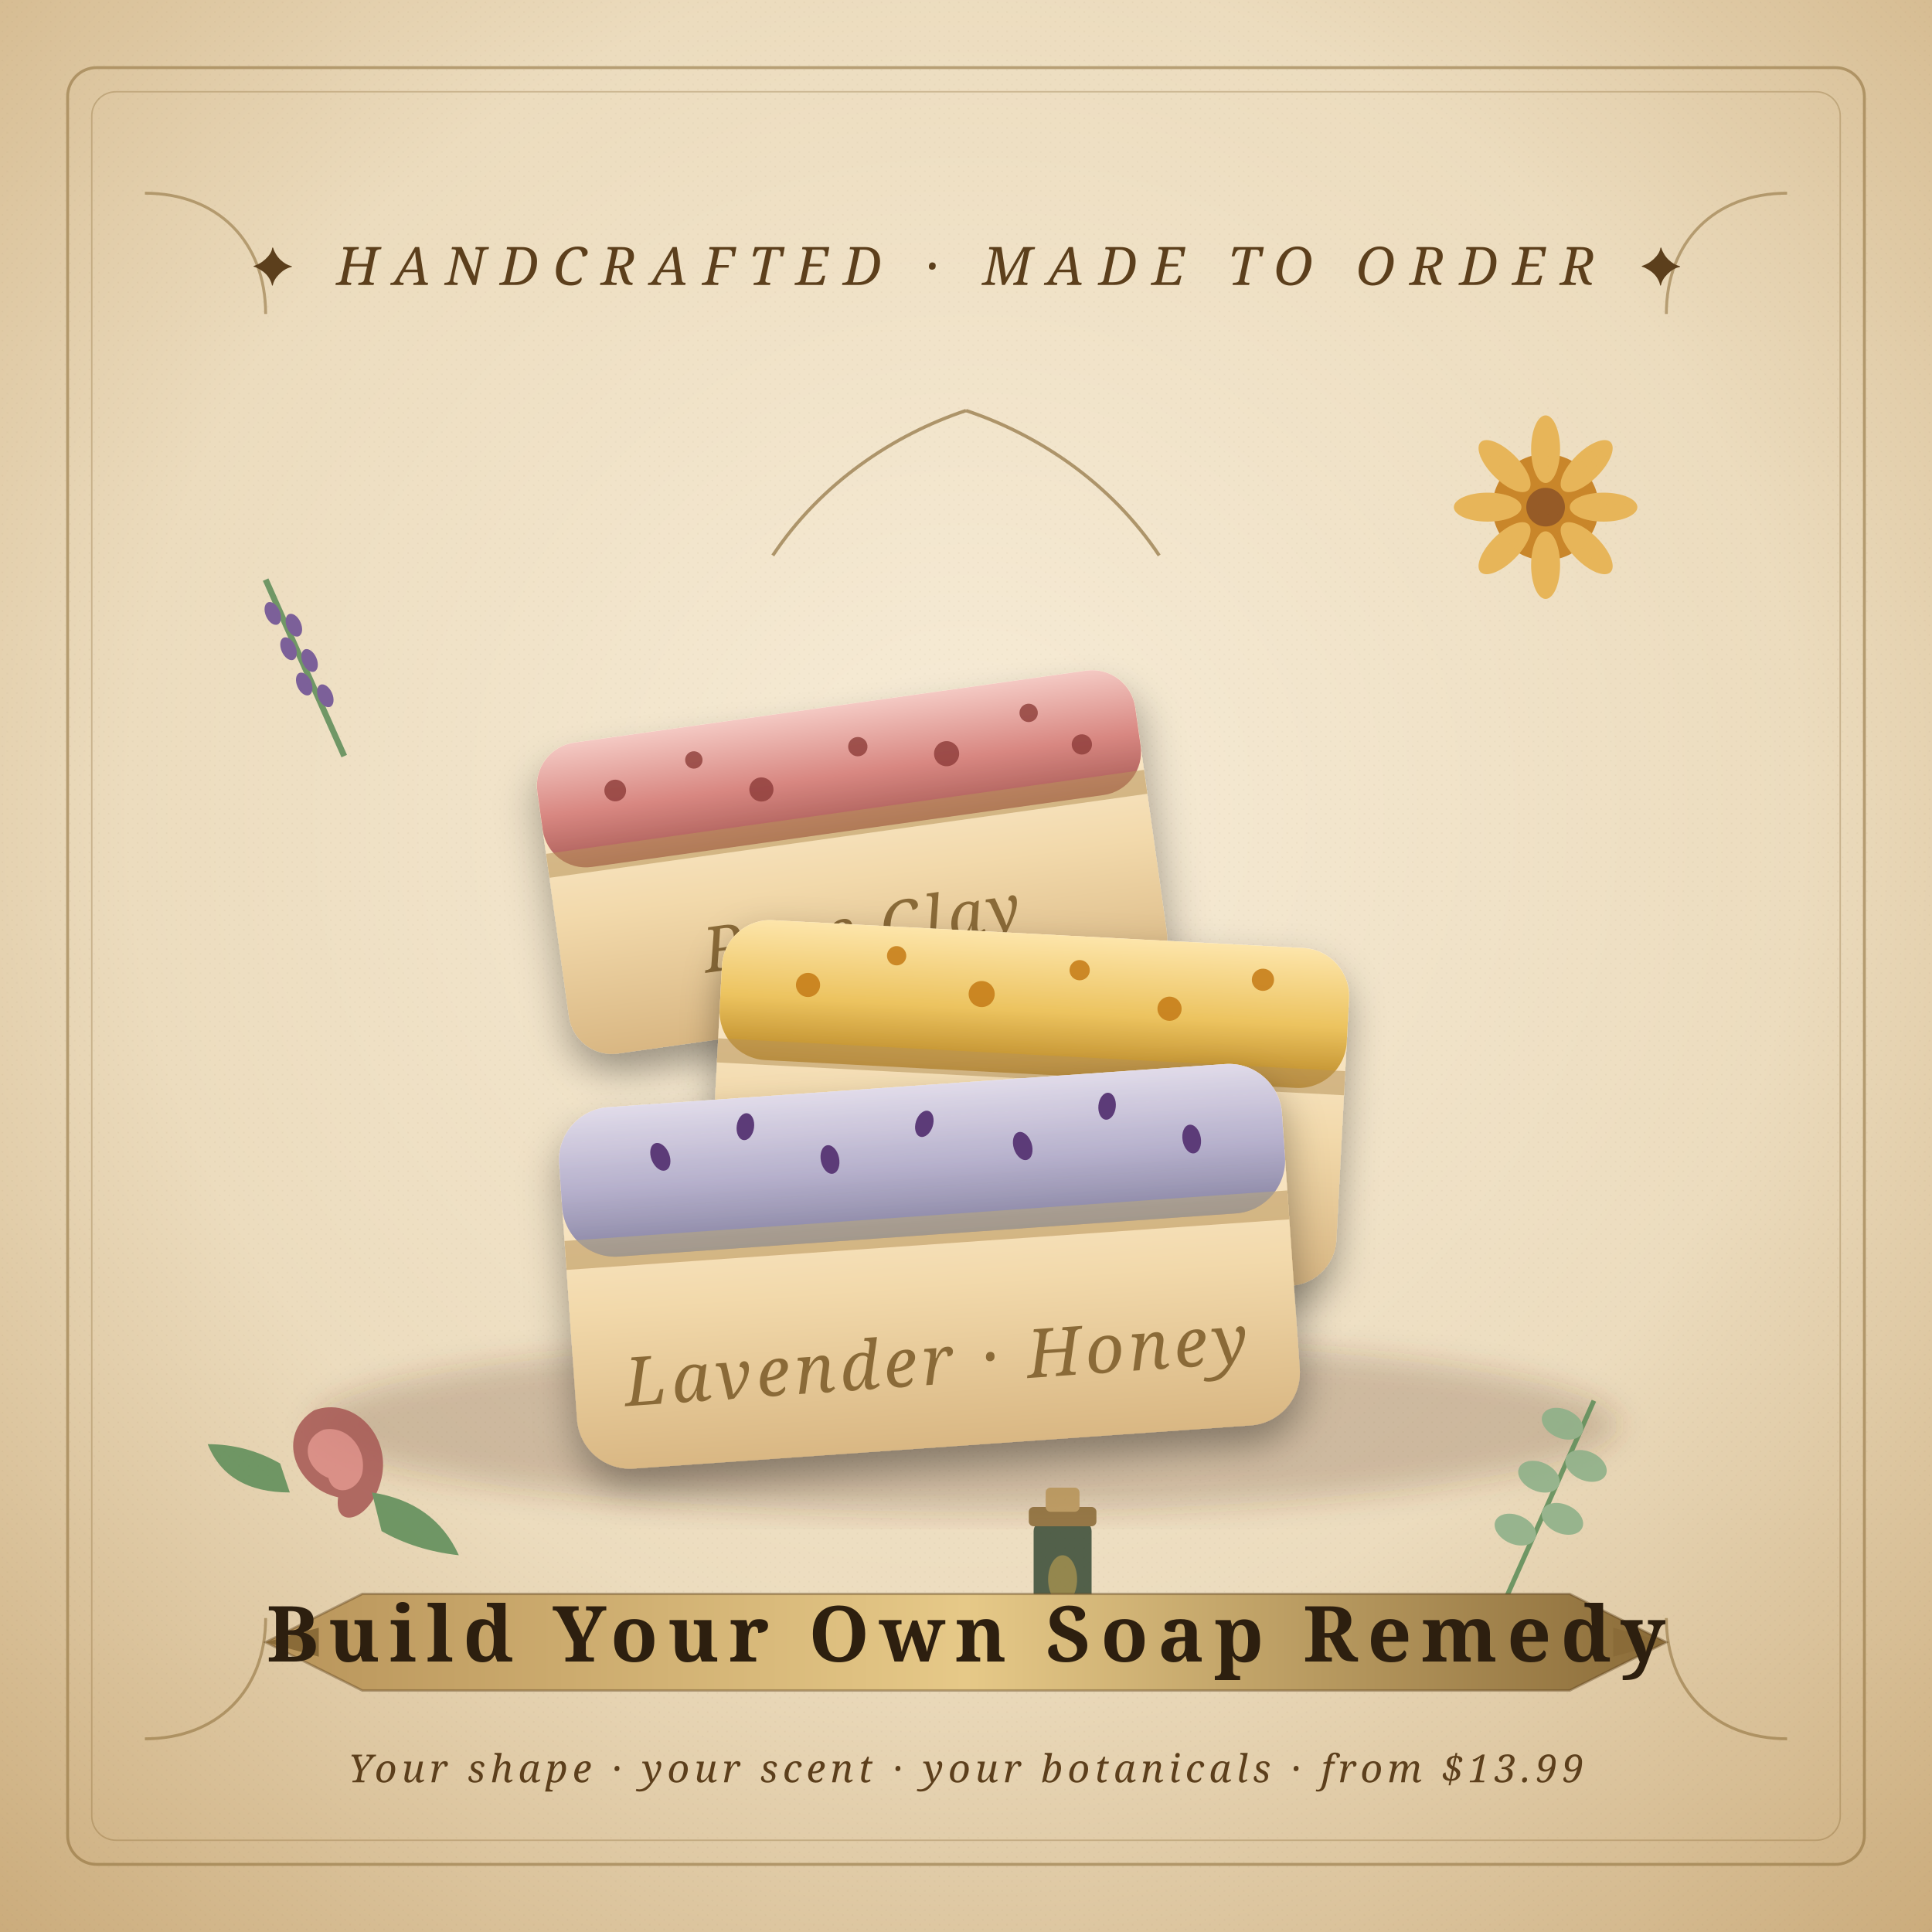
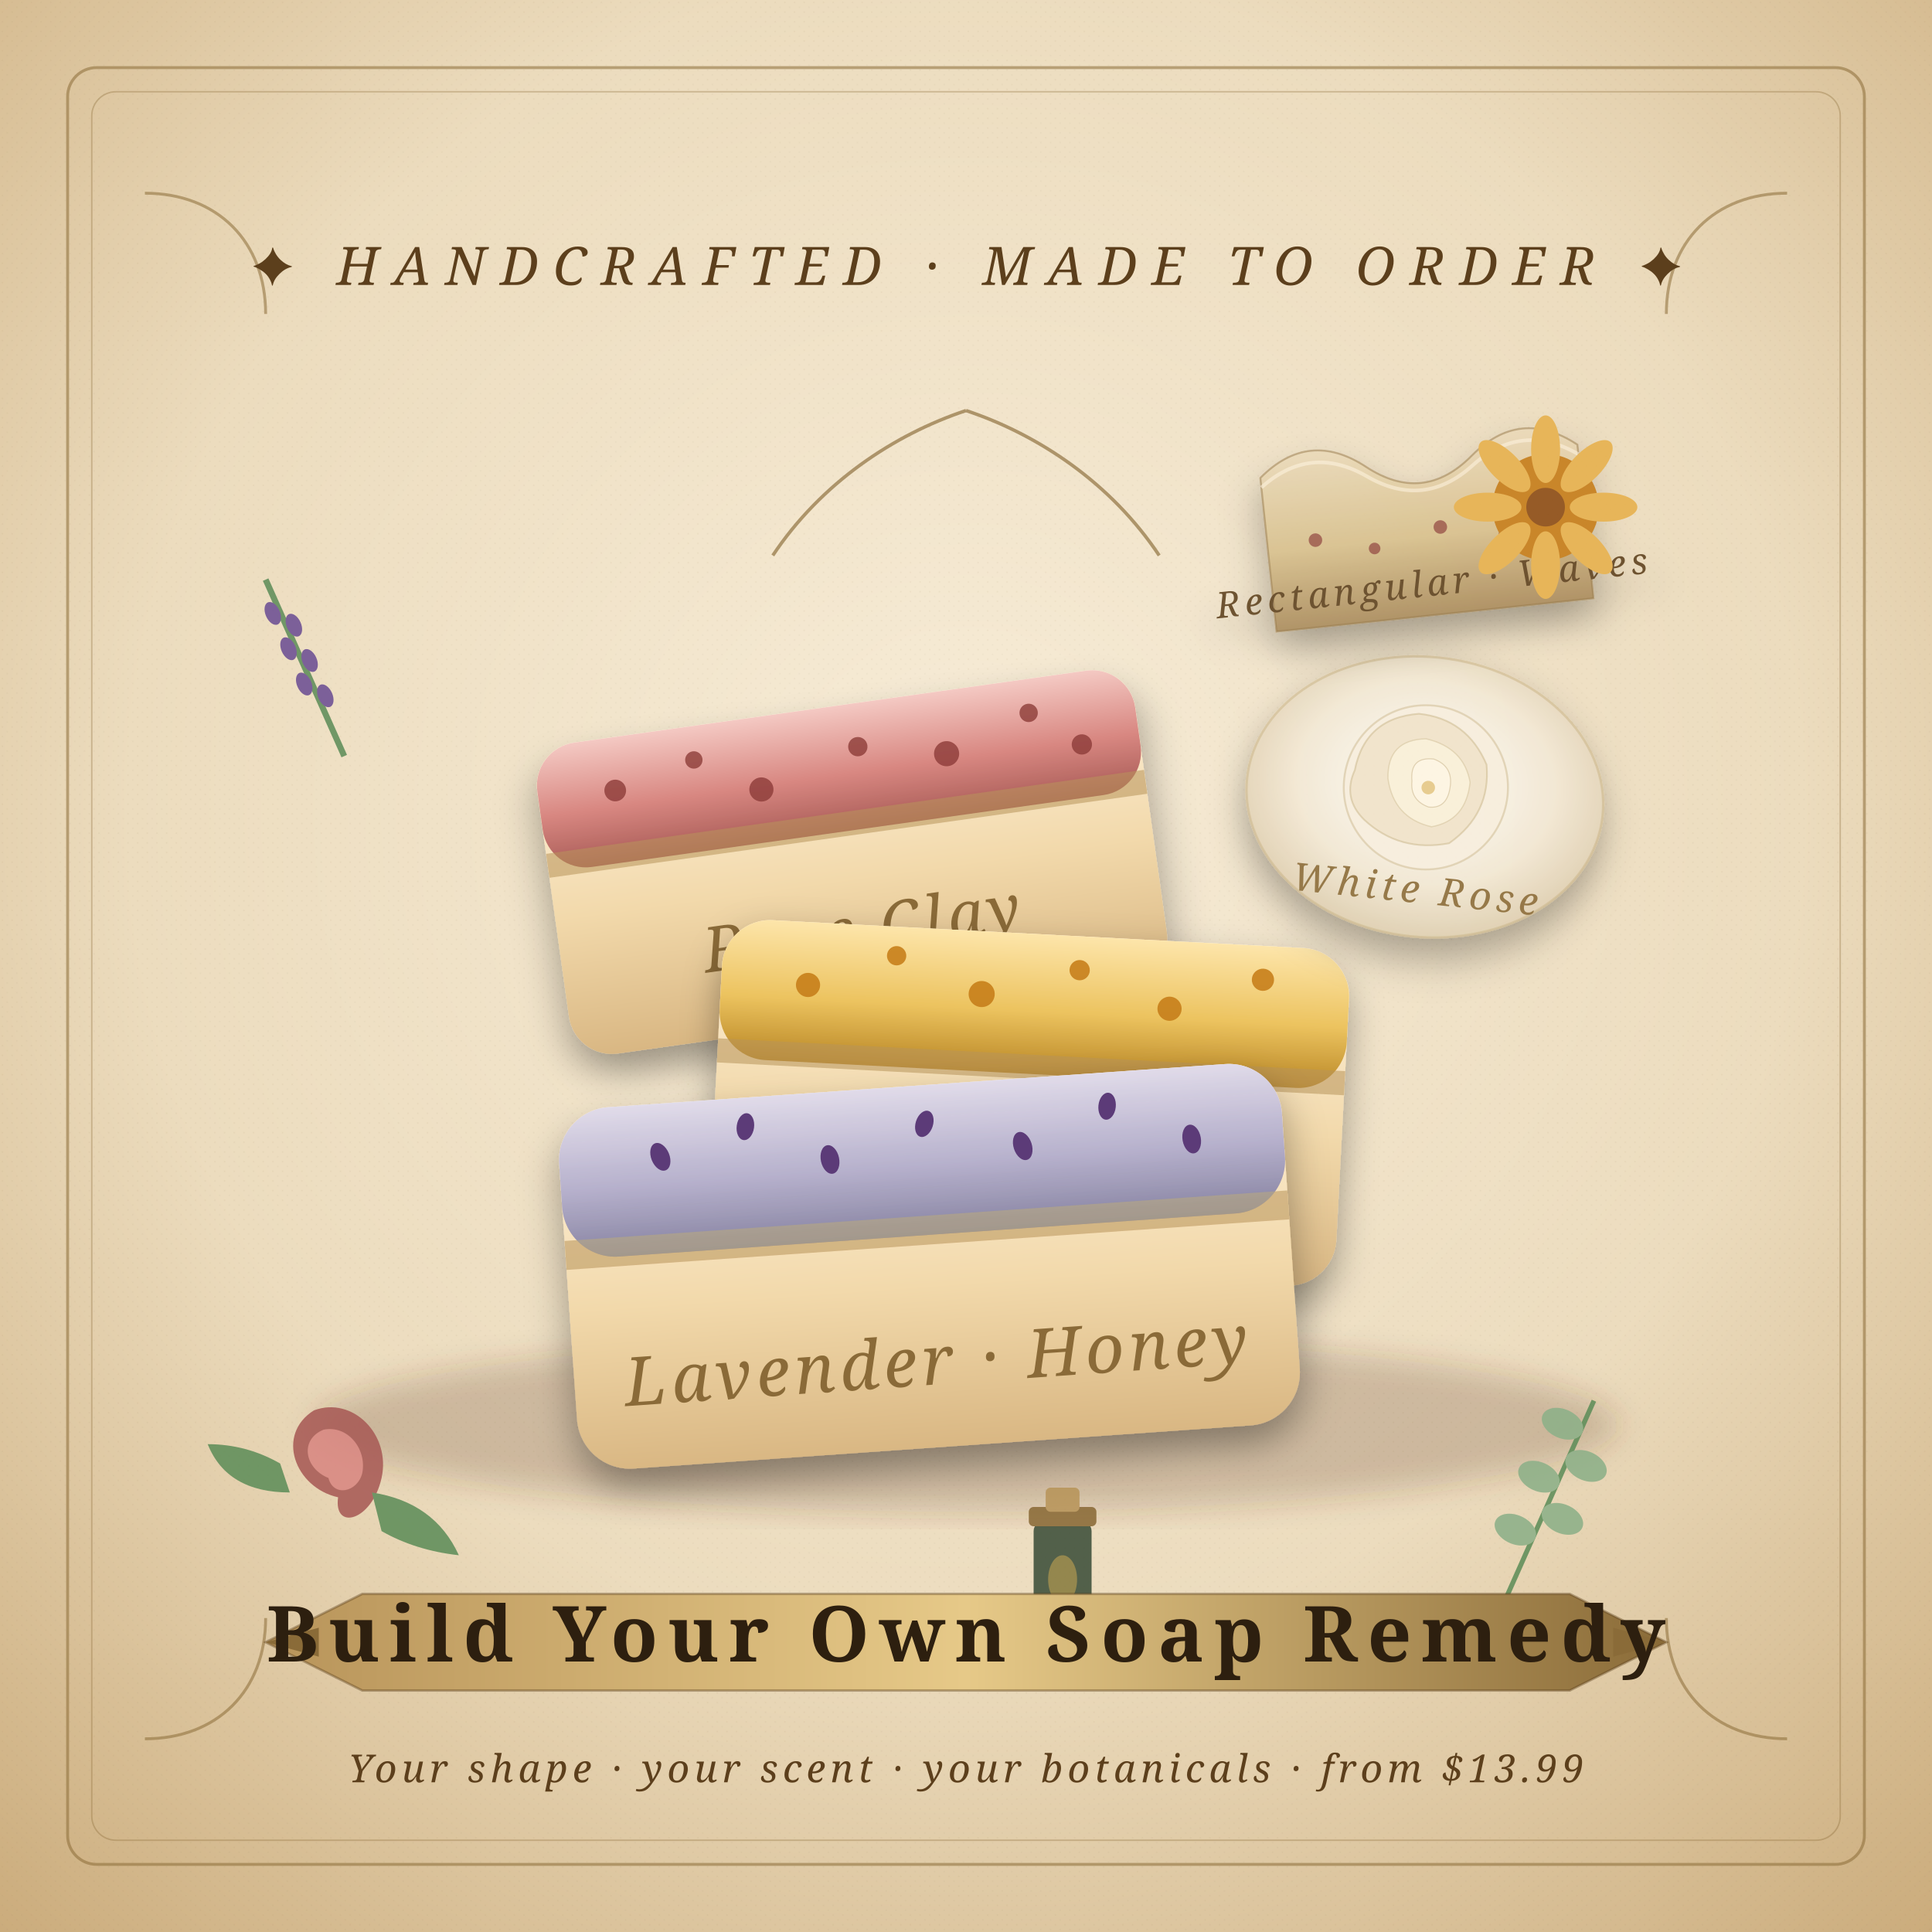
<svg xmlns="http://www.w3.org/2000/svg" viewBox="0 0 800 800" role="img" aria-label="Build Your Own Soap Remedy — custom artisan handmade soap">
  <defs>
    <radialGradient id="bg" cx="50%" cy="42%" r="78%">
      <stop offset="0%" stop-color="#f7ecd7" />
      <stop offset="55%" stop-color="#ecdcbe" />
      <stop offset="100%" stop-color="#c9a978" />
    </radialGradient>
    <linearGradient id="shea" x1="0%" y1="0%" x2="0%" y2="100%">
      <stop offset="0%" stop-color="#fff3df" />
      <stop offset="55%" stop-color="#f2d9ab" />
      <stop offset="100%" stop-color="#d9b783" />
    </linearGradient>
    <linearGradient id="rose" x1="0%" y1="0%" x2="0%" y2="100%">
      <stop offset="0%" stop-color="#f4c9c3" />
      <stop offset="55%" stop-color="#d88781" />
      <stop offset="100%" stop-color="#a85b56" />
    </linearGradient>
    <linearGradient id="lavender" x1="0%" y1="0%" x2="0%" y2="100%">
      <stop offset="0%" stop-color="#ddcfe8" />
      <stop offset="55%" stop-color="#a896c6" />
      <stop offset="100%" stop-color="#6f5d91" />
    </linearGradient>
    <linearGradient id="calendula" x1="0%" y1="0%" x2="0%" y2="100%">
      <stop offset="0%" stop-color="#fde5aa" />
      <stop offset="55%" stop-color="#ecc35f" />
      <stop offset="100%" stop-color="#b98726" />
    </linearGradient>
    <linearGradient id="clear" x1="0%" y1="0%" x2="0%" y2="100%">
      <stop offset="0%" stop-color="#e7f3eb" stop-opacity="0.95" />
      <stop offset="100%" stop-color="#bcd7c3" stop-opacity="0.9" />
+     </linearGradient>
+     <radialGradient id="whiteRose" cx="50%" cy="45%" r="60%">
+       <stop offset="0%" stop-color="#ffffff" />
+       <stop offset="60%" stop-color="#f3e9d6" />
+       <stop offset="100%" stop-color="#d9c8a8" />
+     </radialGradient>
+     <linearGradient id="waveBar" x1="0%" y1="0%" x2="0%" y2="100%">
+       <stop offset="0%" stop-color="#ead9b9" />
+       <stop offset="55%" stop-color="#d7bf8c" />
+       <stop offset="100%" stop-color="#a8895a" />
    </linearGradient>
    <linearGradient id="ribbon" x1="0%" y1="0%" x2="100%" y2="0%">
      <stop offset="0%" stop-color="#b8945a" />
      <stop offset="50%" stop-color="#e6c988" />
      <stop offset="100%" stop-color="#8a6b38" />
    </linearGradient>
    <filter id="soft" x="-10%" y="-10%" width="120%" height="120%">
      <feGaussianBlur stdDeviation="6" />
    </filter>
    <filter id="bar-shadow" x="-20%" y="-20%" width="140%" height="140%">
      <feGaussianBlur in="SourceAlpha" stdDeviation="8" />
      <feOffset dx="0" dy="8" result="off" />
      <feComponentTransfer>
        <feFuncA type="linear" slope="0.35" />
      </feComponentTransfer>
      <feMerge>
        <feMergeNode />
        <feMergeNode in="SourceGraphic" />
      </feMerge>
    </filter>
    <pattern id="parchmentGrain" width="4" height="4" patternUnits="userSpaceOnUse">
      <rect width="4" height="4" fill="transparent" />
      <circle cx="1" cy="1" r="0.4" fill="#a88757" fill-opacity="0.07" />
      <circle cx="3" cy="3" r="0.3" fill="#5c3f1c" fill-opacity="0.05" />
    </pattern>
  </defs>
  <rect width="800" height="800" fill="url(#bg)" />
  <rect width="800" height="800" fill="url(#parchmentGrain)" />
  <rect x="28" y="28" width="744" height="744" rx="12" ry="12" fill="none" stroke="#8a6b38" stroke-width="1.2" stroke-opacity="0.55" />
  <rect x="38" y="38" width="724" height="724" rx="10" ry="10" fill="none" stroke="#8a6b38" stroke-width="0.6" stroke-opacity="0.35" />
  <g stroke="#8a6b38" stroke-opacity="0.55" fill="none" stroke-width="1.2">
    <path d="M 60 80 C 90 80, 110 100, 110 130" />
    <path d="M 740 80 C 710 80, 690 100, 690 130" />
    <path d="M 60 720 C 90 720, 110 700, 110 670" />
    <path d="M 740 720 C 710 720, 690 700, 690 670" />
  </g>
  <ellipse cx="400" cy="590" rx="270" ry="36" fill="#5c3f1c" fill-opacity="0.22" filter="url(#soft)" />
  <g transform="translate(220,310) rotate(-8)" filter="url(#bar-shadow)">
    <rect x="0" y="0" width="250" height="130" rx="18" ry="18" fill="url(#shea)" />
    <rect x="0" y="0" width="250" height="52" rx="18" ry="18" fill="url(#rose)" />
    <rect x="0" y="44" width="250" height="10" fill="#b8945a" fill-opacity="0.55" />
    <g fill="#8a3a36" fill-opacity="0.78">
      <circle cx="32" cy="22" r="4.5" />
      <circle cx="66" cy="14" r="3.6" />
      <circle cx="92" cy="30" r="5" />
      <circle cx="134" cy="18" r="4" />
      <circle cx="170" cy="26" r="5.2" />
      <circle cx="206" cy="14" r="3.8" />
      <circle cx="226" cy="30" r="4.2" />
    </g>
    <text x="125" y="102" text-anchor="middle" font-family="Cormorant Garamond, Georgia, serif" font-size="26" fill="#8a6b38" font-style="italic" letter-spacing="2">Rose Clay</text>
  </g>
  <g transform="translate(300,380) rotate(3)" filter="url(#bar-shadow)">
    <rect x="0" y="0" width="260" height="140" rx="20" ry="20" fill="url(#shea)" />
    <rect x="0" y="0" width="260" height="58" rx="20" ry="20" fill="url(#calendula)" />
    <rect x="0" y="50" width="260" height="10" fill="#b8945a" fill-opacity="0.55" />
    <g fill="#c47a16" fill-opacity="0.85">
      <circle cx="36" cy="26" r="5" />
      <circle cx="72" cy="12" r="4" />
      <circle cx="108" cy="26" r="5.4" />
      <circle cx="148" cy="14" r="4.2" />
      <circle cx="186" cy="28" r="5" />
      <circle cx="224" cy="14" r="4.6" />
    </g>
    <g fill="#8a6b38" fill-opacity="0.6">
      <ellipse cx="50" cy="86" rx="4" ry="2" />
      <ellipse cx="90" cy="100" rx="4" ry="2" />
      <ellipse cx="140" cy="94" rx="4" ry="2" />
      <ellipse cx="184" cy="100" rx="4" ry="2" />
      <ellipse cx="220" cy="88" rx="4" ry="2" />
    </g>
    <text x="130" y="116" text-anchor="middle" font-family="Cormorant Garamond, Georgia, serif" font-size="26" fill="#8a6b38" font-style="italic" letter-spacing="2">Calendula · Oat</text>
  </g>
  <g transform="translate(230,460) rotate(-4)" filter="url(#bar-shadow)">
    <rect x="0" y="0" width="300" height="150" rx="22" ry="22" fill="url(#shea)" />
    <rect x="0" y="0" width="300" height="62" rx="22" ry="22" fill="url(#lavender)" />
    <rect x="0" y="54" width="300" height="12" fill="#b8945a" fill-opacity="0.55" />
    <rect x="0" y="0" width="300" height="62" rx="22" ry="22" fill="url(#clear)" opacity="0.35" />
    <g fill="#5b3a78">
      <ellipse cx="42" cy="22" rx="3.8" ry="6" transform="rotate(-18 42 22)" />
      <ellipse cx="78" cy="12" rx="3.6" ry="5.6" transform="rotate(12 78 12)" />
      <ellipse cx="112" cy="28" rx="3.8" ry="6" transform="rotate(-8 112 28)" />
      <ellipse cx="152" cy="16" rx="3.6" ry="5.6" transform="rotate(22 152 16)" />
      <ellipse cx="192" cy="28" rx="3.8" ry="6" transform="rotate(-14 192 28)" />
      <ellipse cx="228" cy="14" rx="3.6" ry="5.6" transform="rotate(10 228 14)" />
      <ellipse cx="262" cy="30" rx="3.8" ry="6" transform="rotate(-6 262 30)" />
    </g>
    <text x="150" y="124" text-anchor="middle" font-family="Cormorant Garamond, Georgia, serif" font-size="28" fill="#8a6b38" font-style="italic" letter-spacing="2">Lavender · Honey</text>
  </g>
  <g opacity="0.88">
+     <g transform="translate(590,330) rotate(6)" filter="url(#bar-shadow)">
+       <ellipse cx="0" cy="0" rx="74" ry="58" fill="url(#whiteRose)" stroke="#c9b488" stroke-width="1" stroke-opacity="0.6" />
+       <g transform="translate(0,-4)">
+         <circle cx="0" cy="0" r="34" fill="#f8efe0" stroke="#c9b488" stroke-width="0.8" stroke-opacity="0.5" />
+         <path d="M -30 -4 Q -28 -26 -6 -30 Q 14 -30 24 -12 Q 28 8 12 22 Q -8 28 -24 16 Q -34 8 -30 -4 Z" fill="#f1e4cc" stroke="#c9b488" stroke-width="0.7" stroke-opacity="0.55" />
+         <path d="M -16 -2 Q -18 -18 -2 -20 Q 14 -18 18 -4 Q 18 12 4 16 Q -12 14 -16 -2 Z" fill="#faf1db" stroke="#c9b488" stroke-width="0.5" stroke-opacity="0.45" />
+         <path d="M -6 -2 Q -8 -12 2 -12 Q 10 -10 10 -2 Q 10 8 2 8 Q -6 6 -6 -2 Z" fill="#fff7e6" stroke="#bfa779" stroke-width="0.4" stroke-opacity="0.5" />
+         <circle cx="1" cy="0" r="2.8" fill="#e6c988" />
+       </g>
+       <text x="0" y="44" text-anchor="middle" font-family="Cormorant Garamond, Georgia, serif" font-size="16" fill="#8a6b38" font-style="italic" letter-spacing="2">White Rose</text>
+     </g>
+     <g transform="translate(520,180) rotate(-6)" filter="url(#bar-shadow)">
+       <path d="M 0 18 Q 22 0 44 18 T 88 18 T 132 18 L 132 82 L 0 82 Z" fill="url(#waveBar)" stroke="#8a6b38" stroke-width="0.8" stroke-opacity="0.5" />
+       <path d="M 0 22 Q 22 6 44 22 T 88 22 T 132 22" fill="none" stroke="#fff3df" stroke-width="1.5" stroke-opacity="0.6" />
+       <g fill="#8a3a36" fill-opacity="0.75">
+         <circle cx="20" cy="46" r="2.8" />
+         <circle cx="44" cy="52" r="2.4" />
+         <circle cx="72" cy="46" r="2.8" />
+         <circle cx="98" cy="52" r="2.4" />
+         <circle cx="118" cy="46" r="2.6" />
+       </g>
+       <text x="66" y="74" text-anchor="middle" font-family="Cormorant Garamond, Georgia, serif" font-size="15" fill="#5c3f1c" font-style="italic" letter-spacing="2">Rectangular · Waves</text>
+     </g>
    <g transform="translate(110,240) rotate(-24)">
      <line x1="0" y1="0" x2="0" y2="80" stroke="#5f8e5a" stroke-width="2.5" />
      <g fill="#6d4f93">
        <ellipse cx="-3" cy="14" rx="3" ry="5" />
        <ellipse cx="3" cy="22" rx="3" ry="5" />
        <ellipse cx="-3" cy="30" rx="3" ry="5" />
        <ellipse cx="3" cy="38" rx="3" ry="5" />
        <ellipse cx="-3" cy="46" rx="3" ry="5" />
        <ellipse cx="3" cy="54" rx="3" ry="5" />
      </g>
    </g>
    <g transform="translate(640,210)">
      <circle cx="0" cy="0" r="22" fill="#c47a16" />
      <g fill="#e6b04b">
        <ellipse cx="0" cy="-24" rx="6" ry="14" />
        <ellipse cx="17" cy="-17" rx="6" ry="14" transform="rotate(45 17 -17)" />
        <ellipse cx="24" cy="0" rx="14" ry="6" />
        <ellipse cx="17" cy="17" rx="6" ry="14" transform="rotate(-45 17 17)" />
        <ellipse cx="0" cy="24" rx="6" ry="14" />
        <ellipse cx="-17" cy="17" rx="6" ry="14" transform="rotate(45 -17 17)" />
        <ellipse cx="-24" cy="0" rx="14" ry="6" />
        <ellipse cx="-17" cy="-17" rx="6" ry="14" transform="rotate(-45 -17 -17)" />
      </g>
      <circle cx="0" cy="0" r="8" fill="#8a4a12" />
    </g>
    <g transform="translate(140,620)">
      <path d="M0 0 C -18 -4, -26 -26, -10 -36 C 6 -42, 22 -26, 18 -8 C 14 10, -2 14, 0 0 Z" fill="#a85b56" />
      <path d="M-4 -8 C -14 -12, -16 -24, -6 -28 C 4 -30, 12 -20, 10 -10 C 8 -2, -2 0, -4 -8 Z" fill="#d88781" />
      <path d="M14 -2 Q 40 2, 50 24 Q 32 22, 18 14 Z" fill="#5f8e5a" />
      <path d="M-20 -2 Q -46 -2, -54 -22 Q -38 -22, -24 -14 Z" fill="#5f8e5a" />
    </g>
    <g transform="translate(660,580) rotate(24)">
      <line x1="0" y1="0" x2="0" y2="90" stroke="#5f8e5a" stroke-width="2" />
      <g fill="#8db088">
        <ellipse cx="-8" cy="14" rx="9" ry="6" />
        <ellipse cx="8" cy="26" rx="9" ry="6" />
        <ellipse cx="-8" cy="38" rx="9" ry="6" />
        <ellipse cx="8" cy="50" rx="9" ry="6" />
        <ellipse cx="-8" cy="62" rx="9" ry="6" />
      </g>
    </g>
    <g transform="translate(400,170)" stroke="#8a6b38" stroke-width="1.4" fill="none" opacity="0.75">
      <path d="M0 0 C -30 10, -60 30, -80 60" />
      <path d="M0 0 C 30 10, 60 30, 80 60" />
    </g>
    <g transform="translate(440,630)">
      <rect x="-12" y="0" width="24" height="46" rx="4" ry="4" fill="#3d4f3a" />
      <rect x="-14" y="-6" width="28" height="8" rx="2" ry="2" fill="#8a6b38" />
      <rect x="-7" y="-14" width="14" height="10" rx="2" ry="2" fill="#b8945a" />
      <ellipse cx="0" cy="24" rx="6" ry="10" fill="#d4a843" fill-opacity="0.5" />
    </g>
  </g>
  <g font-family="Cormorant Garamond, Georgia, serif" text-anchor="middle">
    <text x="400" y="118" font-size="22" fill="#5c3f1c" letter-spacing="6" font-style="italic">
      ✦ HANDCRAFTED · MADE TO ORDER ✦
    </text>
  </g>
  <g>
    <path d="M 110 680 L 150 660 L 650 660 L 690 680 L 650 700 L 150 700 Z" fill="url(#ribbon)" stroke="#5c3f1c" stroke-width="1" stroke-opacity="0.4" />
    <path d="M 110 680 L 132 674 L 132 686 Z" fill="#8a6b38" />
    <path d="M 690 680 L 668 674 L 668 686 Z" fill="#8a6b38" />
    <text x="400" y="688" text-anchor="middle" font-family="Cormorant Garamond, Georgia, serif" font-size="32" font-weight="600" fill="#2d1f0f" letter-spacing="4">
      Build Your Own Soap Remedy
    </text>
  </g>
  <g font-family="Cormorant Garamond, Georgia, serif" text-anchor="middle">
    <text x="400" y="738" font-size="16" fill="#5c3f1c" font-style="italic" letter-spacing="2">
      Your shape · your scent · your botanicals · from $13.99
    </text>
  </g>
</svg>
